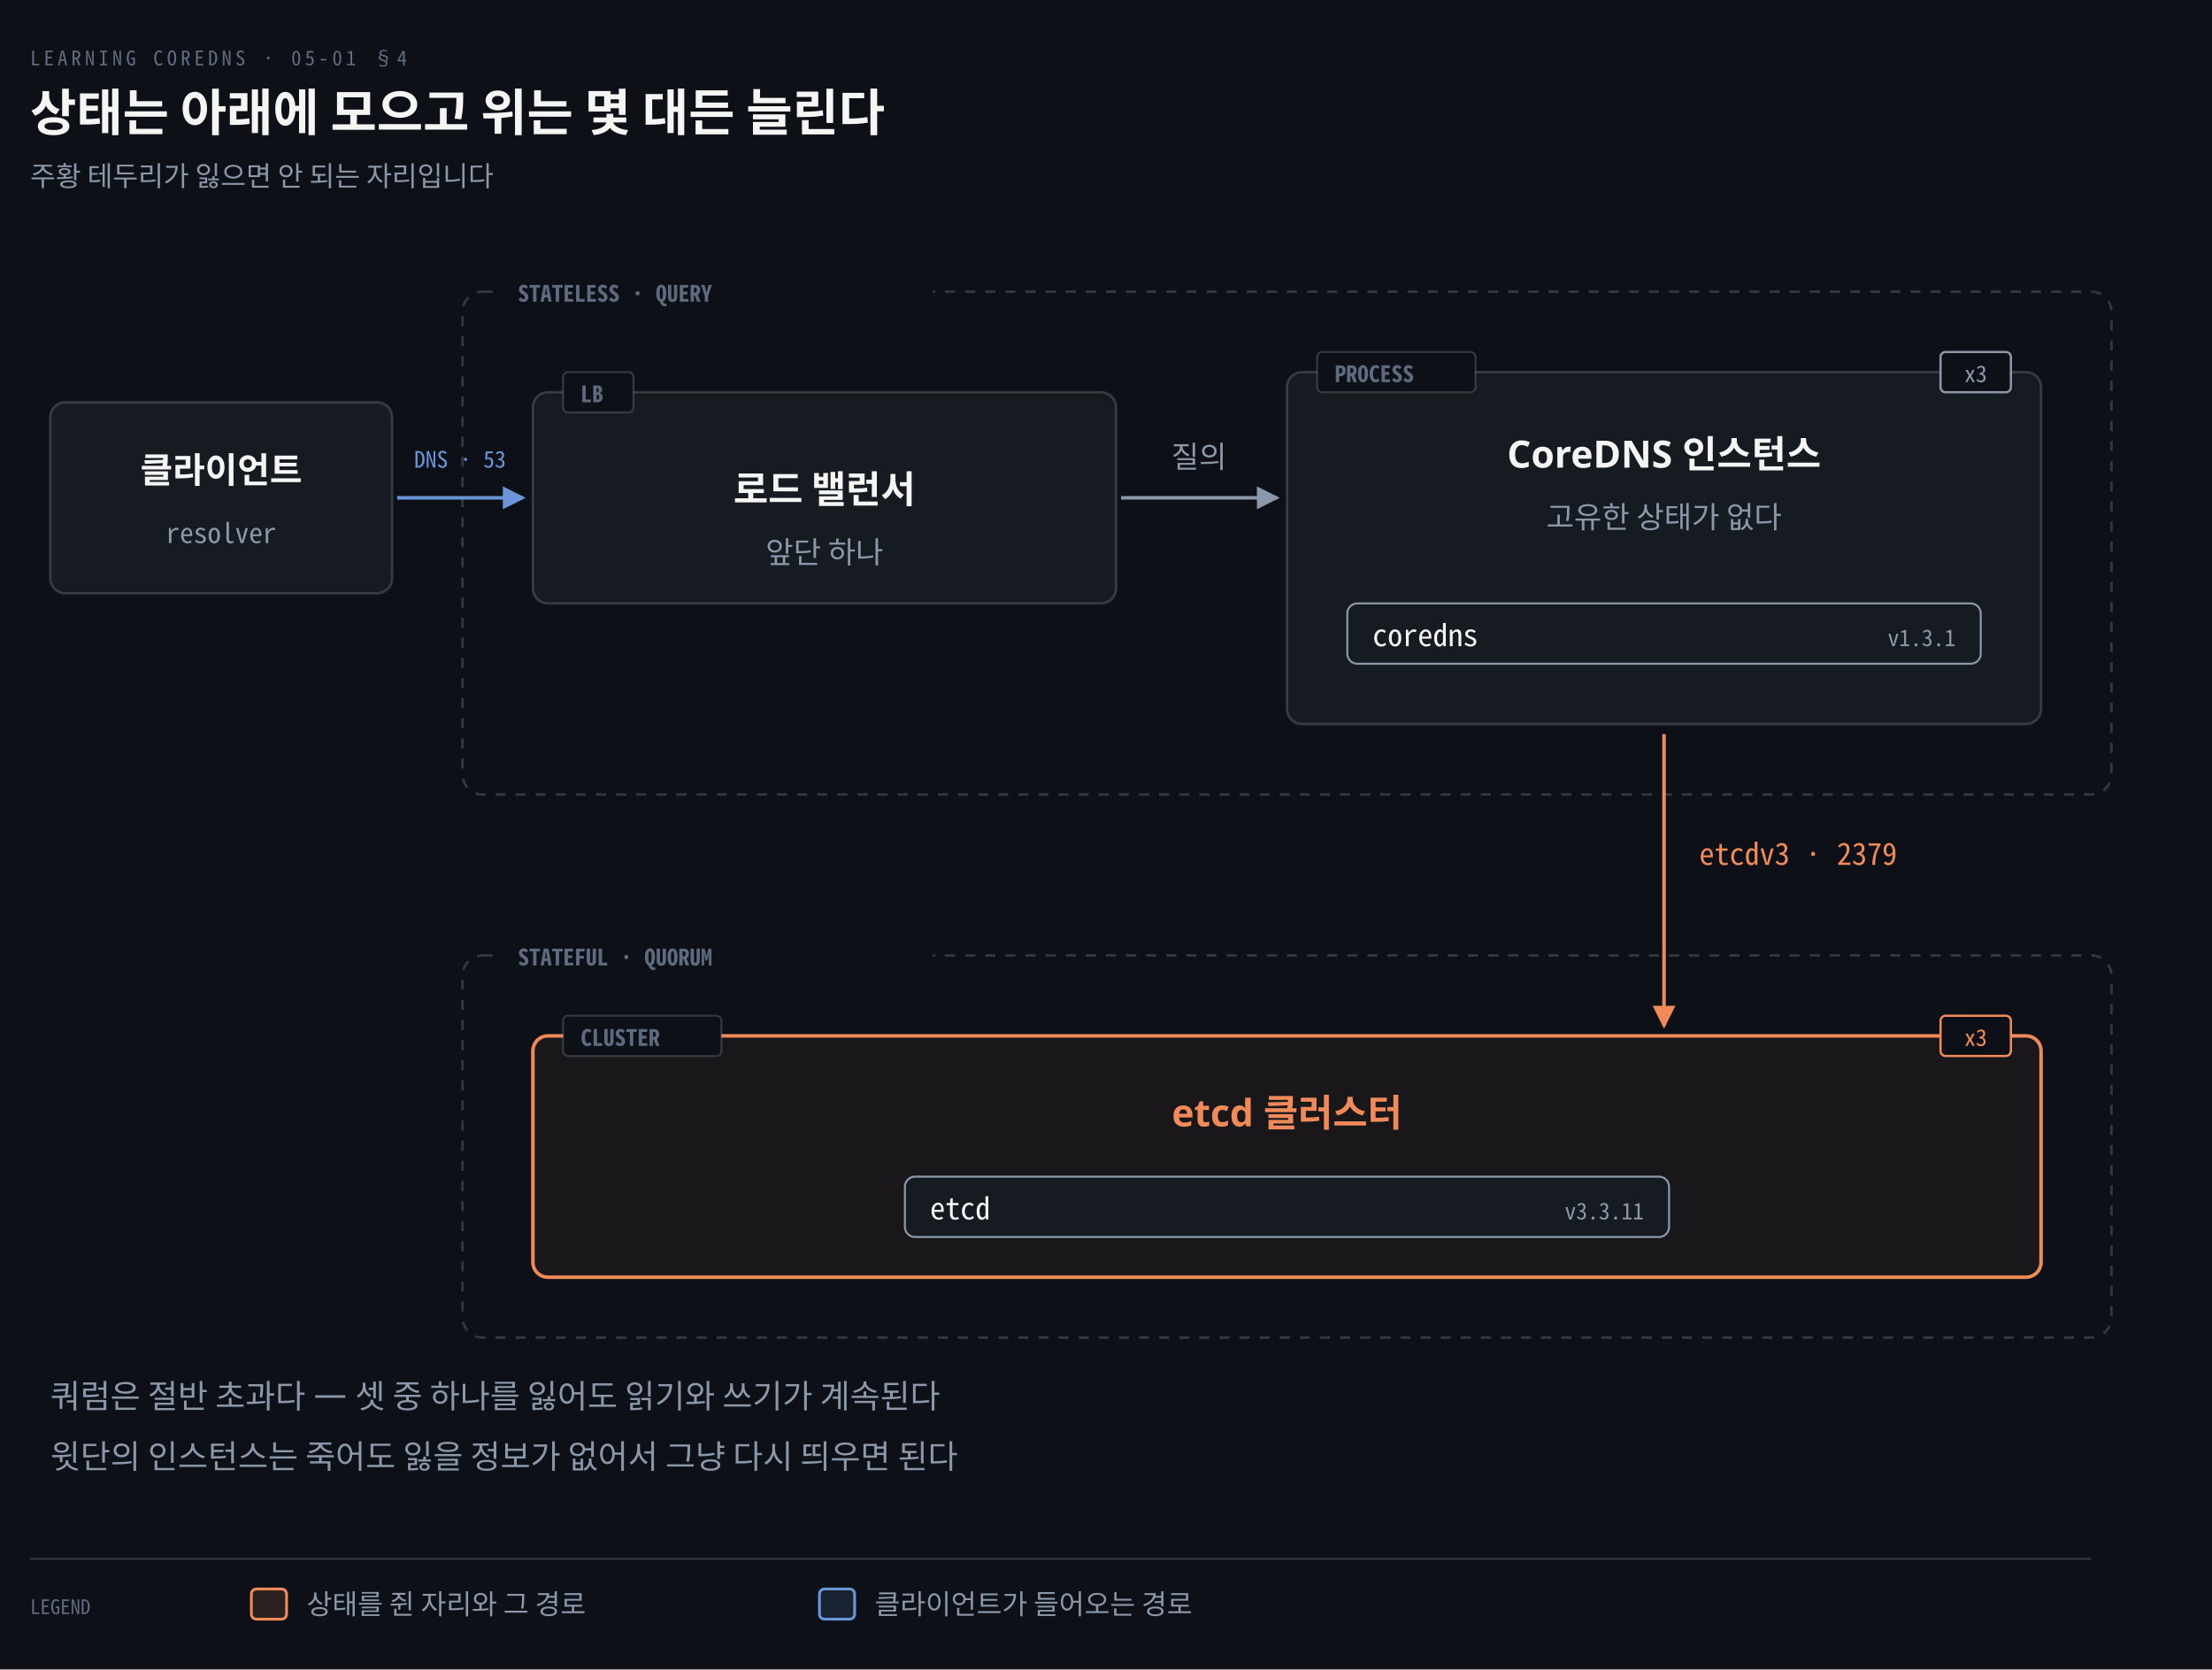
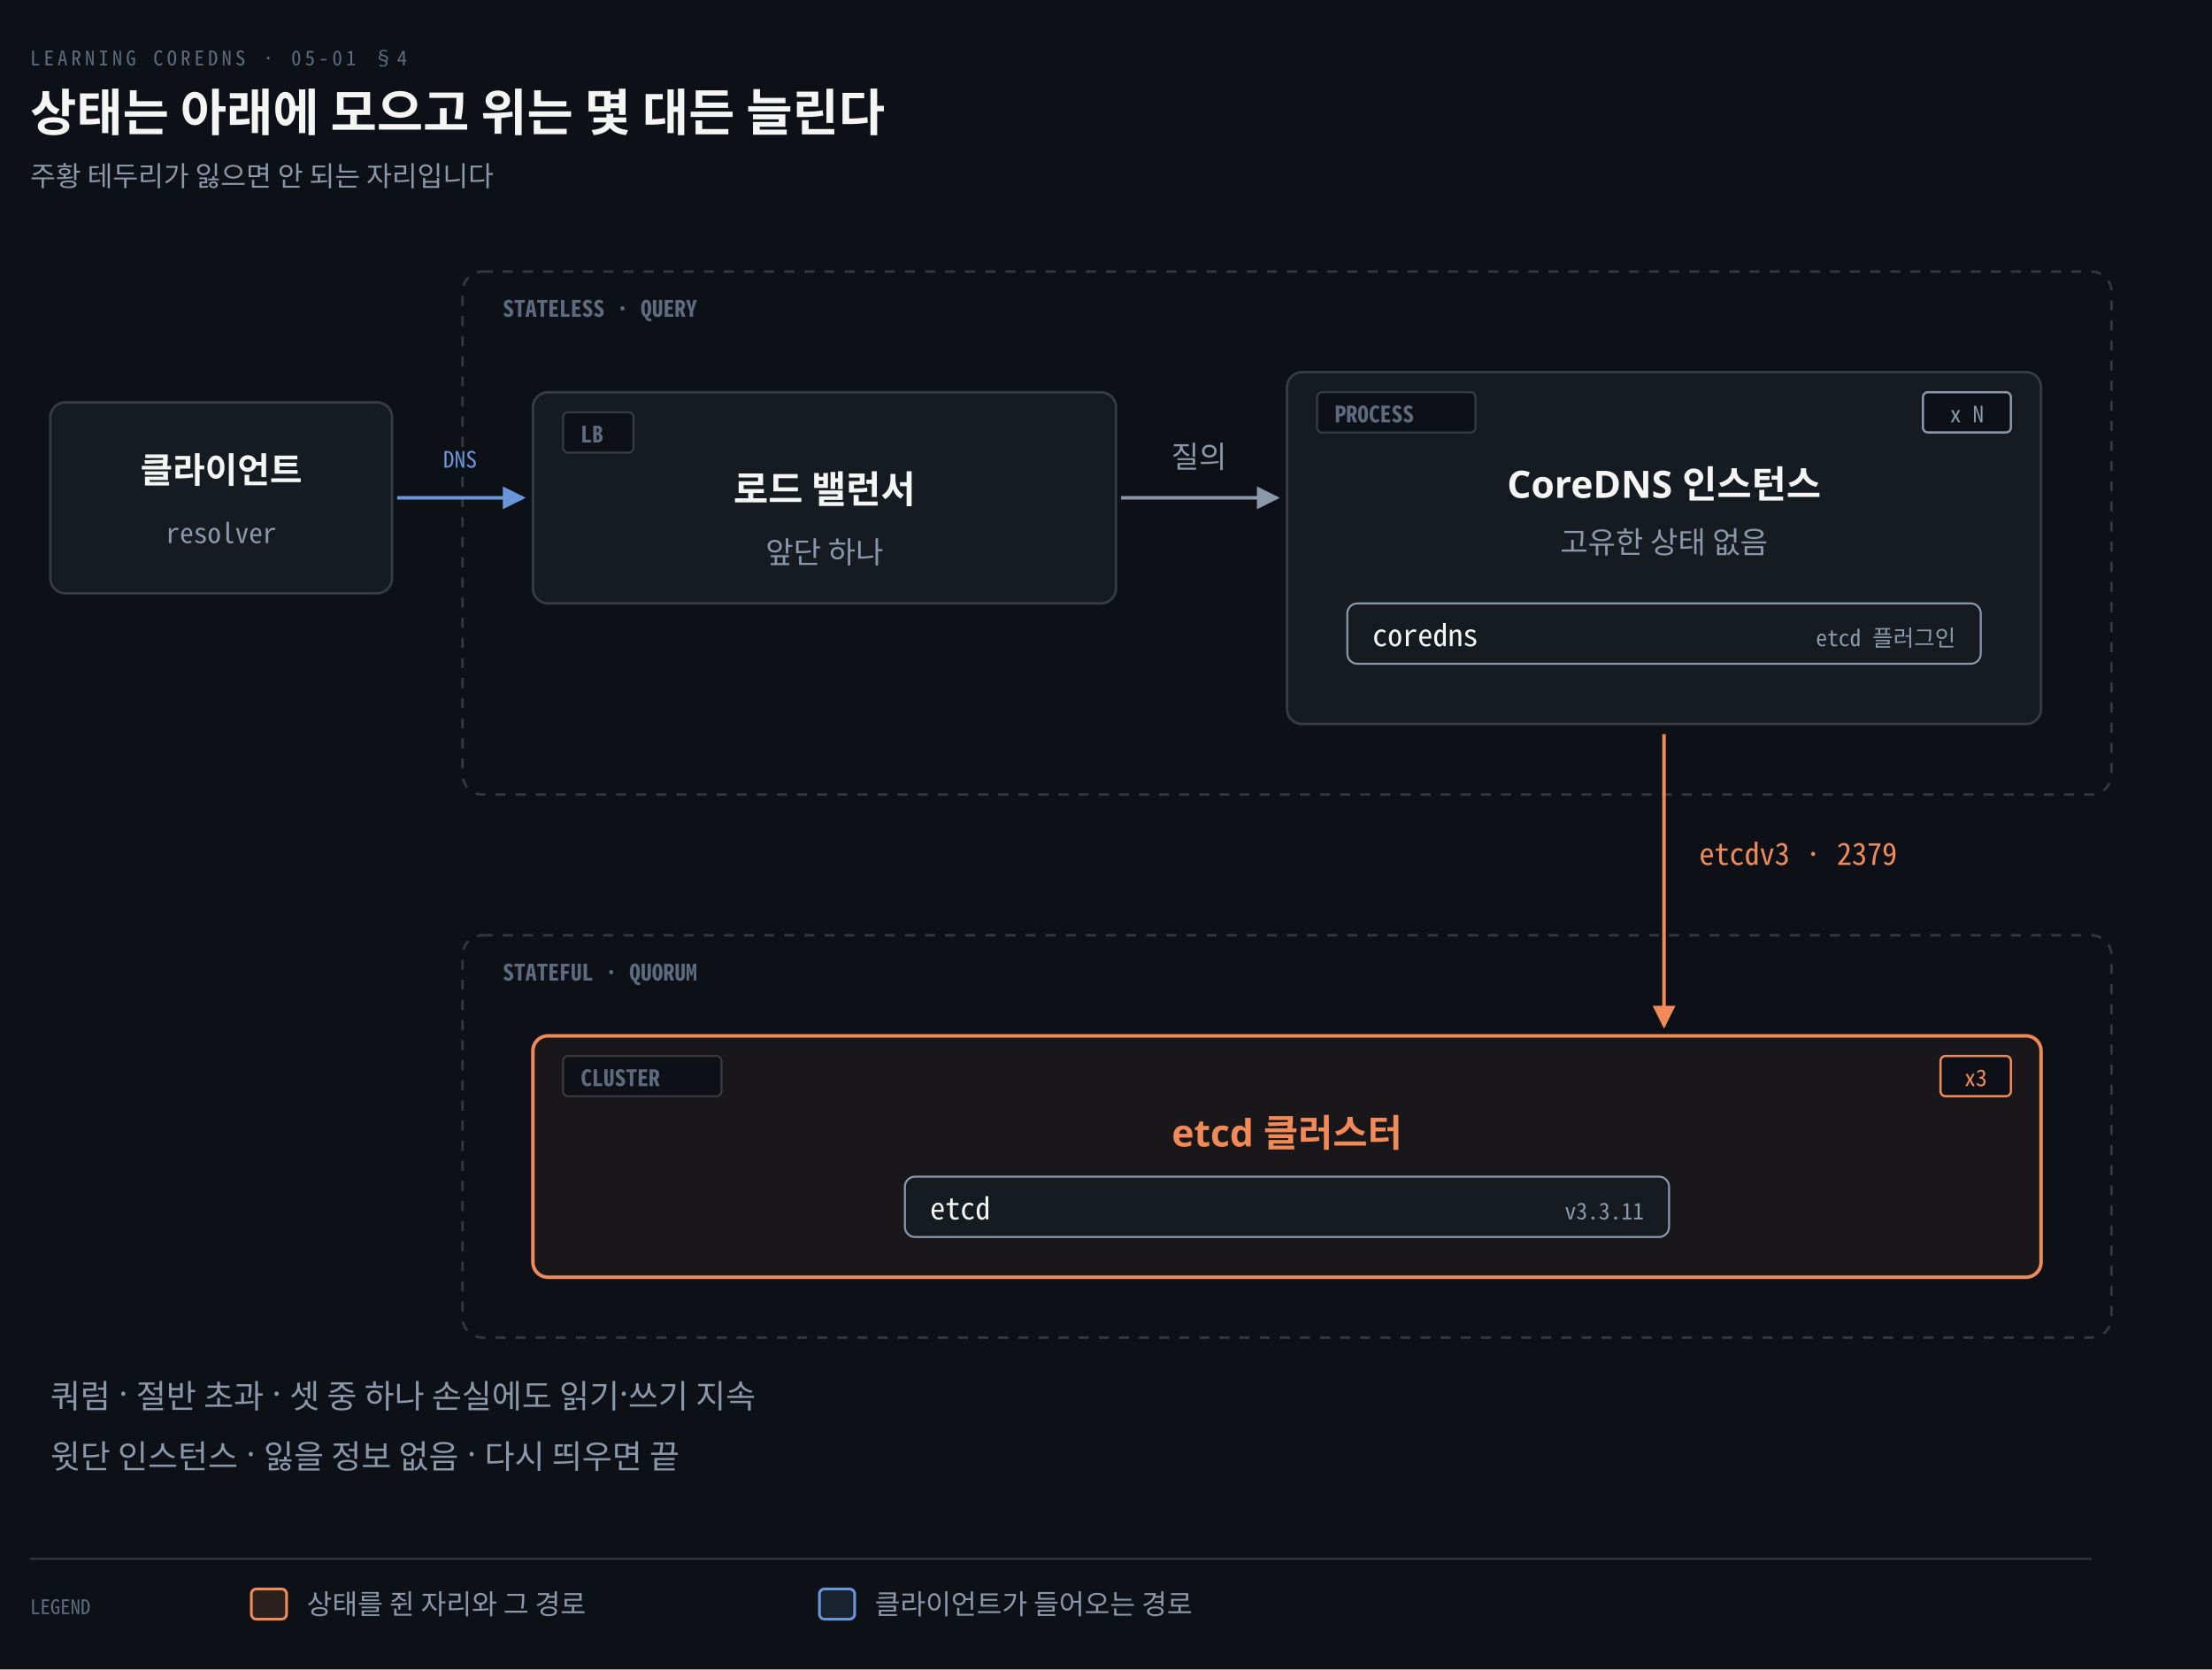
<svg xmlns="http://www.w3.org/2000/svg" viewBox="0 0 880 664" width="100%" role="img" aria-labelledby="dt dd">
  <defs>
    <marker id="ar" viewBox="0 0 8 8" refX="7" refY="4" markerWidth="6.5" markerHeight="6.5" orient="auto">
      <path d="M0 0 L8 4 L0 8 z" fill="#8B98A9" />
    </marker>
    <marker id="ok" viewBox="0 0 8 8" refX="7" refY="4" markerWidth="6.5" markerHeight="6.5" orient="auto">
      <path d="M0 0 L8 4 L0 8 z" fill="#3FB98C" />
    </marker>
    <marker id="warn" viewBox="0 0 8 8" refX="7" refY="4" markerWidth="6.5" markerHeight="6.5" orient="auto">
      <path d="M0 0 L8 4 L0 8 z" fill="#E3B341" />
    </marker>
    <marker id="bad" viewBox="0 0 8 8" refX="7" refY="4" markerWidth="6.5" markerHeight="6.5" orient="auto">
      <path d="M0 0 L8 4 L0 8 z" fill="#F0616D" />
    </marker>
    <marker id="info" viewBox="0 0 8 8" refX="7" refY="4" markerWidth="6.5" markerHeight="6.5" orient="auto">
      <path d="M0 0 L8 4 L0 8 z" fill="#6A95D8" />
    </marker>
    <marker id="acc" viewBox="0 0 8 8" refX="7" refY="4" markerWidth="6.5" markerHeight="6.5" orient="auto">
      <path d="M0 0 L8 4 L0 8 z" fill="#F08A59" />
    </marker>
    <marker id="soft" viewBox="0 0 8 8" refX="7" refY="4" markerWidth="6.5" markerHeight="6.5" orient="auto">
      <path d="M0 0 L8 4 L0 8 z" fill="#5E6B7E" />
    </marker>
  </defs>
  <rect width="880" height="664" fill="#0D1117" />
  <text x="12" y="26" font-family="'Geist Mono','Noto Sans Mono CJK KR',monospace" font-size="8" letter-spacing="0.18em" fill="#5E6B7E">LEARNING COREDNS · 05-01 §4</text>
  <text x="12" y="52" font-family="'Geist','Apple SD Gothic Neo','Noto Sans KR','Malgun Gothic',sans-serif" font-size="20" font-weight="600" fill="#F5F5F3">상태는 아래에 모으고 위는 몇 대든 늘린다</text>
  <text x="12" y="74" font-family="'Geist','Apple SD Gothic Neo','Noto Sans KR','Malgun Gothic',sans-serif" font-size="11" fill="#8B98A9">주황 테두리가 잃으면 안 되는 자리입니다</text>
-   <rect x="184" y="116" width="656" height="200" rx="8" fill="#0D1117" stroke="rgba(191,192,192,0.22)" stroke-width="1.0" stroke-dasharray="4 4" />
-   <rect x="198" y="108" width="173" height="16" fill="#0D1117" />
-   <text x="206" y="120" text-anchor="start" font-family="'Geist Mono','Noto Sans Mono CJK KR',monospace" font-size="9" font-weight="600" fill="#5E6B7E">STATELESS · QUERY</text>
-   <rect x="184" y="380" width="656" height="152" rx="8" fill="#0D1117" stroke="rgba(191,192,192,0.22)" stroke-width="1.0" stroke-dasharray="4 4" />
-   <rect x="198" y="372" width="173" height="16" fill="#0D1117" />
-   <text x="206" y="384" text-anchor="start" font-family="'Geist Mono','Noto Sans Mono CJK KR',monospace" font-size="9" font-weight="600" fill="#5E6B7E">STATEFUL · QUORUM</text>
+   <rect x="184" y="108" width="656" height="208" rx="8" fill="#0D1117" stroke="rgba(191,192,192,0.22)" stroke-width="1.0" stroke-dasharray="4 4" />
+   <text x="200" y="126" text-anchor="start" font-family="'Geist Mono','Noto Sans Mono CJK KR',monospace" font-size="9" font-weight="600" fill="#5E6B7E">STATELESS · QUERY</text>
+   <rect x="184" y="372" width="656" height="160" rx="8" fill="#0D1117" stroke="rgba(191,192,192,0.22)" stroke-width="1.0" stroke-dasharray="4 4" />
+   <text x="200" y="390" text-anchor="start" font-family="'Geist Mono','Noto Sans Mono CJK KR',monospace" font-size="9" font-weight="600" fill="#5E6B7E">STATEFUL · QUORUM</text>
  <rect x="20" y="160" width="136" height="76" rx="6" fill="#161B22" stroke="rgba(191,192,192,0.22)" stroke-width="1.0" />
  <text x="88" y="192" text-anchor="middle" font-family="'Geist','Apple SD Gothic Neo','Noto Sans KR','Malgun Gothic',sans-serif" font-size="14" font-weight="600" fill="#F5F5F3">클라이언트</text>
  <text x="88" y="216" text-anchor="middle" font-family="'Geist Mono','Noto Sans Mono CJK KR',monospace" font-size="11" font-weight="400" fill="#8B98A9">resolver</text>
  <rect x="212" y="156" width="232" height="84" rx="6" fill="#161B22" stroke="rgba(191,192,192,0.22)" stroke-width="1.0" />
-   <rect x="224" y="148" width="28" height="16" rx="2" fill="#0D1117" stroke="rgba(191,192,192,0.22)" stroke-width="0.8" />
-   <text x="231" y="160" text-anchor="start" font-family="'Geist Mono','Noto Sans Mono CJK KR',monospace" font-size="9" font-weight="600" fill="#5E6B7E">LB</text>
+   <rect x="224" y="164" width="28" height="16" rx="2" fill="#0D1117" stroke="rgba(191,192,192,0.22)" stroke-width="0.8" />
+   <text x="231" y="176" text-anchor="start" font-family="'Geist Mono','Noto Sans Mono CJK KR',monospace" font-size="9" font-weight="600" fill="#5E6B7E">LB</text>
  <text x="328" y="200" text-anchor="middle" font-family="'Geist','Apple SD Gothic Neo','Noto Sans KR','Malgun Gothic',sans-serif" font-size="15" font-weight="600" fill="#F5F5F3">로드 밸런서</text>
  <text x="328" y="224" text-anchor="middle" font-family="'Geist','Apple SD Gothic Neo','Noto Sans KR','Malgun Gothic',sans-serif" font-size="12" font-weight="400" fill="#8B98A9">앞단 하나</text>
  <rect x="512" y="148" width="300" height="140" rx="6" fill="#161B22" stroke="rgba(191,192,192,0.22)" stroke-width="1.0" />
-   <rect x="524" y="140" width="63" height="16" rx="2" fill="#0D1117" stroke="rgba(191,192,192,0.22)" stroke-width="0.8" />
-   <text x="531" y="152" text-anchor="start" font-family="'Geist Mono','Noto Sans Mono CJK KR',monospace" font-size="9" font-weight="600" fill="#5E6B7E">PROCESS</text>
-   <rect x="772" y="140" width="28" height="16" rx="2" fill="#0D1117" stroke="#8B98A9" stroke-width="0.9" />
-   <text x="786.0" y="152" text-anchor="middle" font-family="'Geist Mono','Noto Sans Mono CJK KR',monospace" font-size="9" font-weight="400" fill="#8B98A9">x3</text>
-   <text x="662" y="186" text-anchor="middle" font-family="'Geist','Apple SD Gothic Neo','Noto Sans KR','Malgun Gothic',sans-serif" font-size="15" font-weight="600" fill="#F5F5F3">CoreDNS 인스턴스</text>
-   <text x="662" y="210" text-anchor="middle" font-family="'Geist','Apple SD Gothic Neo','Noto Sans KR','Malgun Gothic',sans-serif" font-size="12" font-weight="400" fill="#8B98A9">고유한 상태가 없다</text>
+   <rect x="524" y="156" width="63" height="16" rx="2" fill="#0D1117" stroke="rgba(191,192,192,0.22)" stroke-width="0.8" />
+   <text x="531" y="168" text-anchor="start" font-family="'Geist Mono','Noto Sans Mono CJK KR',monospace" font-size="9" font-weight="600" fill="#5E6B7E">PROCESS</text>
+   <rect x="765" y="156" width="35" height="16" rx="2" fill="#0D1117" stroke="#8B98A9" stroke-width="0.9" />
+   <text x="782.5" y="168" text-anchor="middle" font-family="'Geist Mono','Noto Sans Mono CJK KR',monospace" font-size="9" font-weight="400" fill="#8B98A9">x N</text>
+   <text x="662" y="198" text-anchor="middle" font-family="'Geist','Apple SD Gothic Neo','Noto Sans KR','Malgun Gothic',sans-serif" font-size="15" font-weight="600" fill="#F5F5F3">CoreDNS 인스턴스</text>
+   <text x="662" y="220" text-anchor="middle" font-family="'Geist','Apple SD Gothic Neo','Noto Sans KR','Malgun Gothic',sans-serif" font-size="12" font-weight="400" fill="#8B98A9">고유한 상태 없음</text>
  <rect x="536" y="240" width="252" height="24" rx="4" fill="#161B22" stroke="#8B98A9" stroke-width="0.8" />
  <text x="546" y="257" text-anchor="start" font-family="'Geist Mono','Noto Sans Mono CJK KR',monospace" font-size="12" font-weight="400" fill="#F5F5F3">coredns</text>
-   <text x="778" y="257" text-anchor="end" font-family="'Geist Mono','Noto Sans Mono CJK KR',monospace" font-size="9" font-weight="400" fill="#8B98A9">v1.3.1</text>
+   <text x="778" y="257" text-anchor="end" font-family="'Geist Mono','Noto Sans Mono CJK KR',monospace" font-size="9" font-weight="400" fill="#8B98A9">etcd 플러그인</text>
  <rect x="212" y="412" width="600" height="96" rx="6" fill="#F08A590E" stroke="#F08A59" stroke-width="1.4" />
-   <rect x="224" y="404" width="63" height="16" rx="2" fill="#0D1117" stroke="rgba(191,192,192,0.22)" stroke-width="0.8" />
-   <text x="231" y="416" text-anchor="start" font-family="'Geist Mono','Noto Sans Mono CJK KR',monospace" font-size="9" font-weight="600" fill="#5E6B7E">CLUSTER</text>
-   <rect x="772" y="404" width="28" height="16" rx="2" fill="#0D1117" stroke="#F08A59" stroke-width="0.9" />
-   <text x="786.0" y="416" text-anchor="middle" font-family="'Geist Mono','Noto Sans Mono CJK KR',monospace" font-size="9" font-weight="400" fill="#F08A59">x3</text>
-   <text x="512" y="448" text-anchor="middle" font-family="'Geist','Apple SD Gothic Neo','Noto Sans KR','Malgun Gothic',sans-serif" font-size="15" font-weight="600" fill="#F08A59">etcd 클러스터</text>
+   <rect x="224" y="420" width="63" height="16" rx="2" fill="#0D1117" stroke="rgba(191,192,192,0.22)" stroke-width="0.8" />
+   <text x="231" y="432" text-anchor="start" font-family="'Geist Mono','Noto Sans Mono CJK KR',monospace" font-size="9" font-weight="600" fill="#5E6B7E">CLUSTER</text>
+   <rect x="772" y="420" width="28" height="16" rx="2" fill="#0D1117" stroke="#F08A59" stroke-width="0.9" />
+   <text x="786.0" y="432" text-anchor="middle" font-family="'Geist Mono','Noto Sans Mono CJK KR',monospace" font-size="9" font-weight="400" fill="#F08A59">x3</text>
+   <text x="512" y="456" text-anchor="middle" font-family="'Geist','Apple SD Gothic Neo','Noto Sans KR','Malgun Gothic',sans-serif" font-size="15" font-weight="600" fill="#F08A59">etcd 클러스터</text>
  <rect x="360" y="468" width="304" height="24" rx="4" fill="#161B22" stroke="#8B98A9" stroke-width="0.8" />
  <text x="370" y="485" text-anchor="start" font-family="'Geist Mono','Noto Sans Mono CJK KR',monospace" font-size="12" font-weight="400" fill="#F5F5F3">etcd</text>
  <text x="654" y="485" text-anchor="end" font-family="'Geist Mono','Noto Sans Mono CJK KR',monospace" font-size="9" font-weight="400" fill="#8B98A9">v3.3.11</text>
  <path d="M 158 198 L 208 198" fill="none" stroke="#6A95D8" stroke-width="1.4" marker-end="url(#info)" />
-   <text x="183" y="186" text-anchor="middle" font-family="'Geist Mono','Noto Sans Mono CJK KR',monospace" font-size="9" font-weight="400" fill="#6A95D8">DNS · 53</text>
+   <text x="183" y="186" text-anchor="middle" font-family="'Geist Mono','Noto Sans Mono CJK KR',monospace" font-size="9" font-weight="400" fill="#6A95D8">DNS</text>
  <path d="M 446 198 L 508 198" fill="none" stroke="#8B98A9" stroke-width="1.4" marker-end="url(#ar)" />
  <text x="477" y="186" text-anchor="middle" font-family="'Geist','Apple SD Gothic Neo','Noto Sans KR','Malgun Gothic',sans-serif" font-size="12" font-weight="400" fill="#8B98A9">질의</text>
  <path d="M 662 292 L 662 408" fill="none" stroke="#F08A59" stroke-width="1.4" marker-end="url(#acc)" />
  <text x="676" y="344" text-anchor="start" font-family="'Geist Mono','Noto Sans Mono CJK KR',monospace" font-size="12" font-weight="400" fill="#F08A59">etcdv3 · 2379</text>
-   <text x="20" y="560" text-anchor="start" font-family="'Geist','Apple SD Gothic Neo','Noto Sans KR','Malgun Gothic',sans-serif" font-size="13" font-weight="400" fill="#8B98A9">쿼럼은 절반 초과다 — 셋 중 하나를 잃어도 읽기와 쓰기가 계속된다</text>
-   <text x="20" y="584" text-anchor="start" font-family="'Geist','Apple SD Gothic Neo','Noto Sans KR','Malgun Gothic',sans-serif" font-size="13" font-weight="400" fill="#8B98A9">윗단의 인스턴스는 죽어도 잃을 정보가 없어서 그냥 다시 띄우면 된다</text>
+   <text x="20" y="560" text-anchor="start" font-family="'Geist','Apple SD Gothic Neo','Noto Sans KR','Malgun Gothic',sans-serif" font-size="13" font-weight="400" fill="#8B98A9">쿼럼 · 절반 초과 · 셋 중 하나 손실에도 읽기·쓰기 지속</text>
+   <text x="20" y="584" text-anchor="start" font-family="'Geist','Apple SD Gothic Neo','Noto Sans KR','Malgun Gothic',sans-serif" font-size="13" font-weight="400" fill="#8B98A9">윗단 인스턴스 · 잃을 정보 없음 · 다시 띄우면 끝</text>
  <line x1="12" y1="620" x2="832" y2="620" stroke="rgba(191,192,192,0.22)" stroke-width="0.8" />
  <text x="12" y="642" text-anchor="start" font-family="'Geist Mono','Noto Sans Mono CJK KR',monospace" font-size="8" font-weight="400" fill="#5E6B7E">LEGEND</text>
  <rect x="100" y="632" width="14" height="12" rx="2" fill="#F08A5922" stroke="#F08A59" stroke-width="1.1" />
  <text x="122" y="642" text-anchor="start" font-family="'Geist','Apple SD Gothic Neo','Noto Sans KR','Malgun Gothic',sans-serif" font-size="11" font-weight="400" fill="#8B98A9">상태를 쥔 자리와 그 경로</text>
  <rect x="326" y="632" width="14" height="12" rx="2" fill="#6A95D822" stroke="#6A95D8" stroke-width="1.1" />
  <text x="348" y="642" text-anchor="start" font-family="'Geist','Apple SD Gothic Neo','Noto Sans KR','Malgun Gothic',sans-serif" font-size="11" font-weight="400" fill="#8B98A9">클라이언트가 들어오는 경로</text>
</svg>
